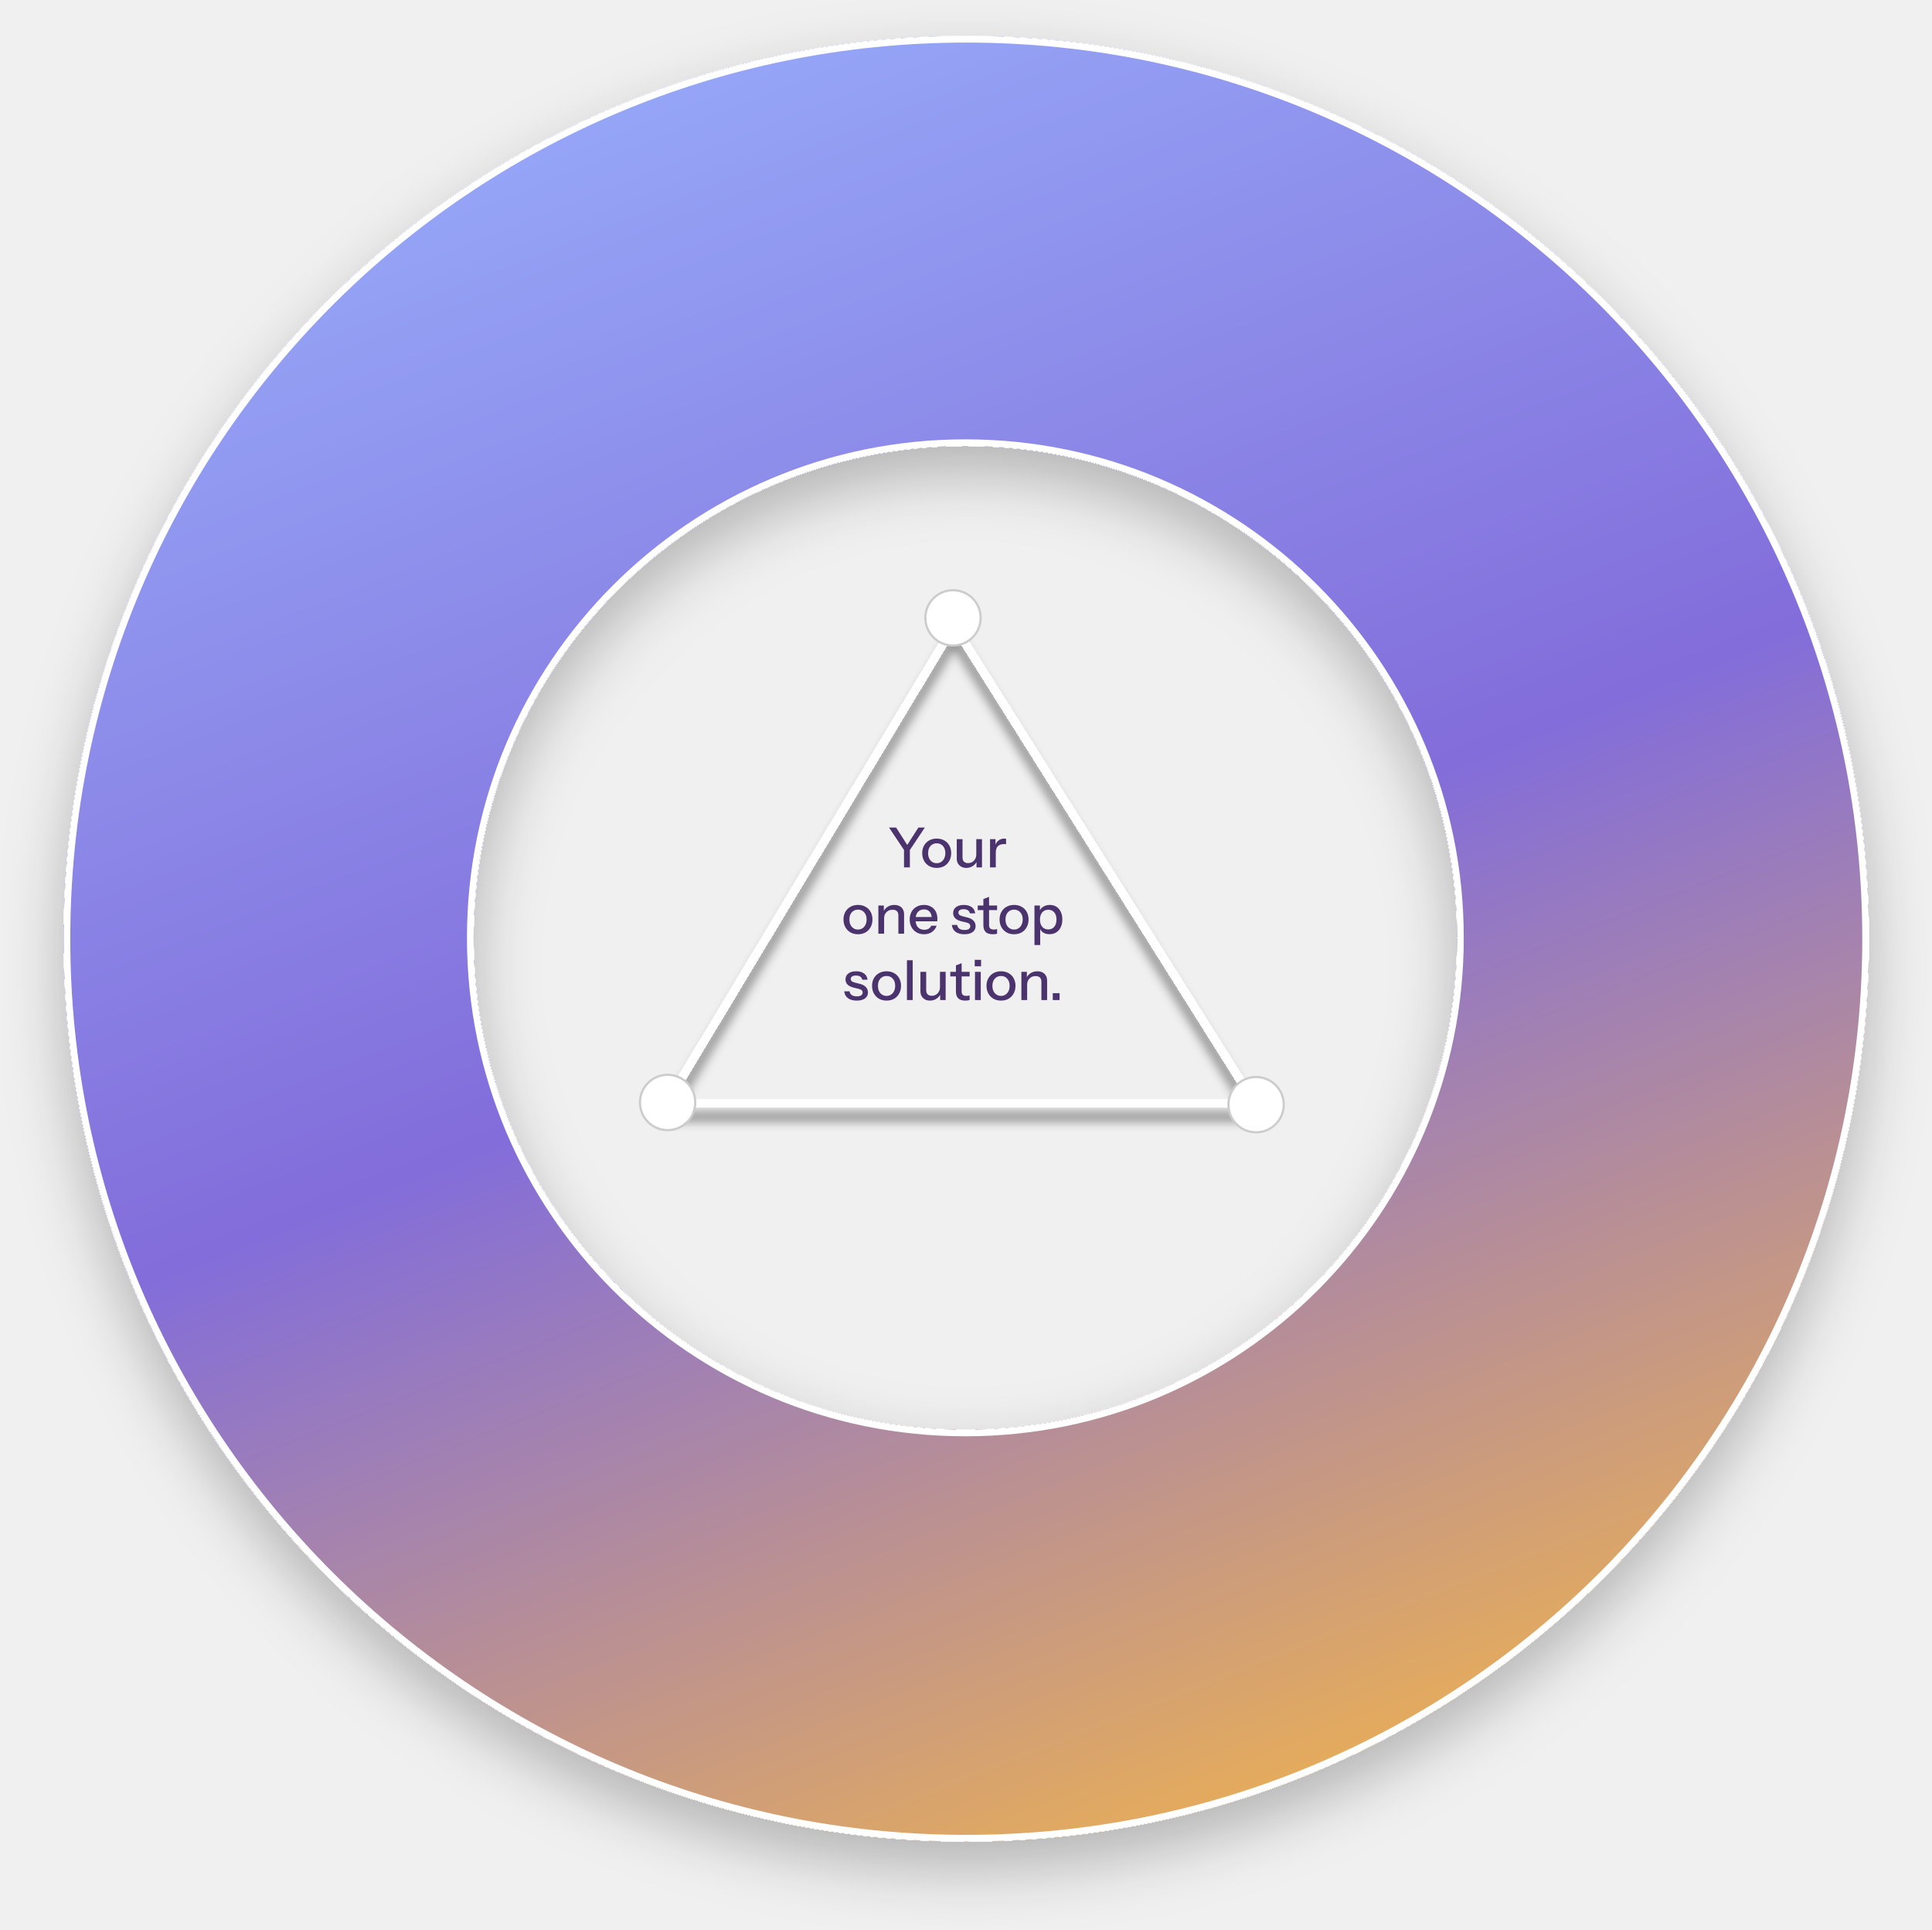
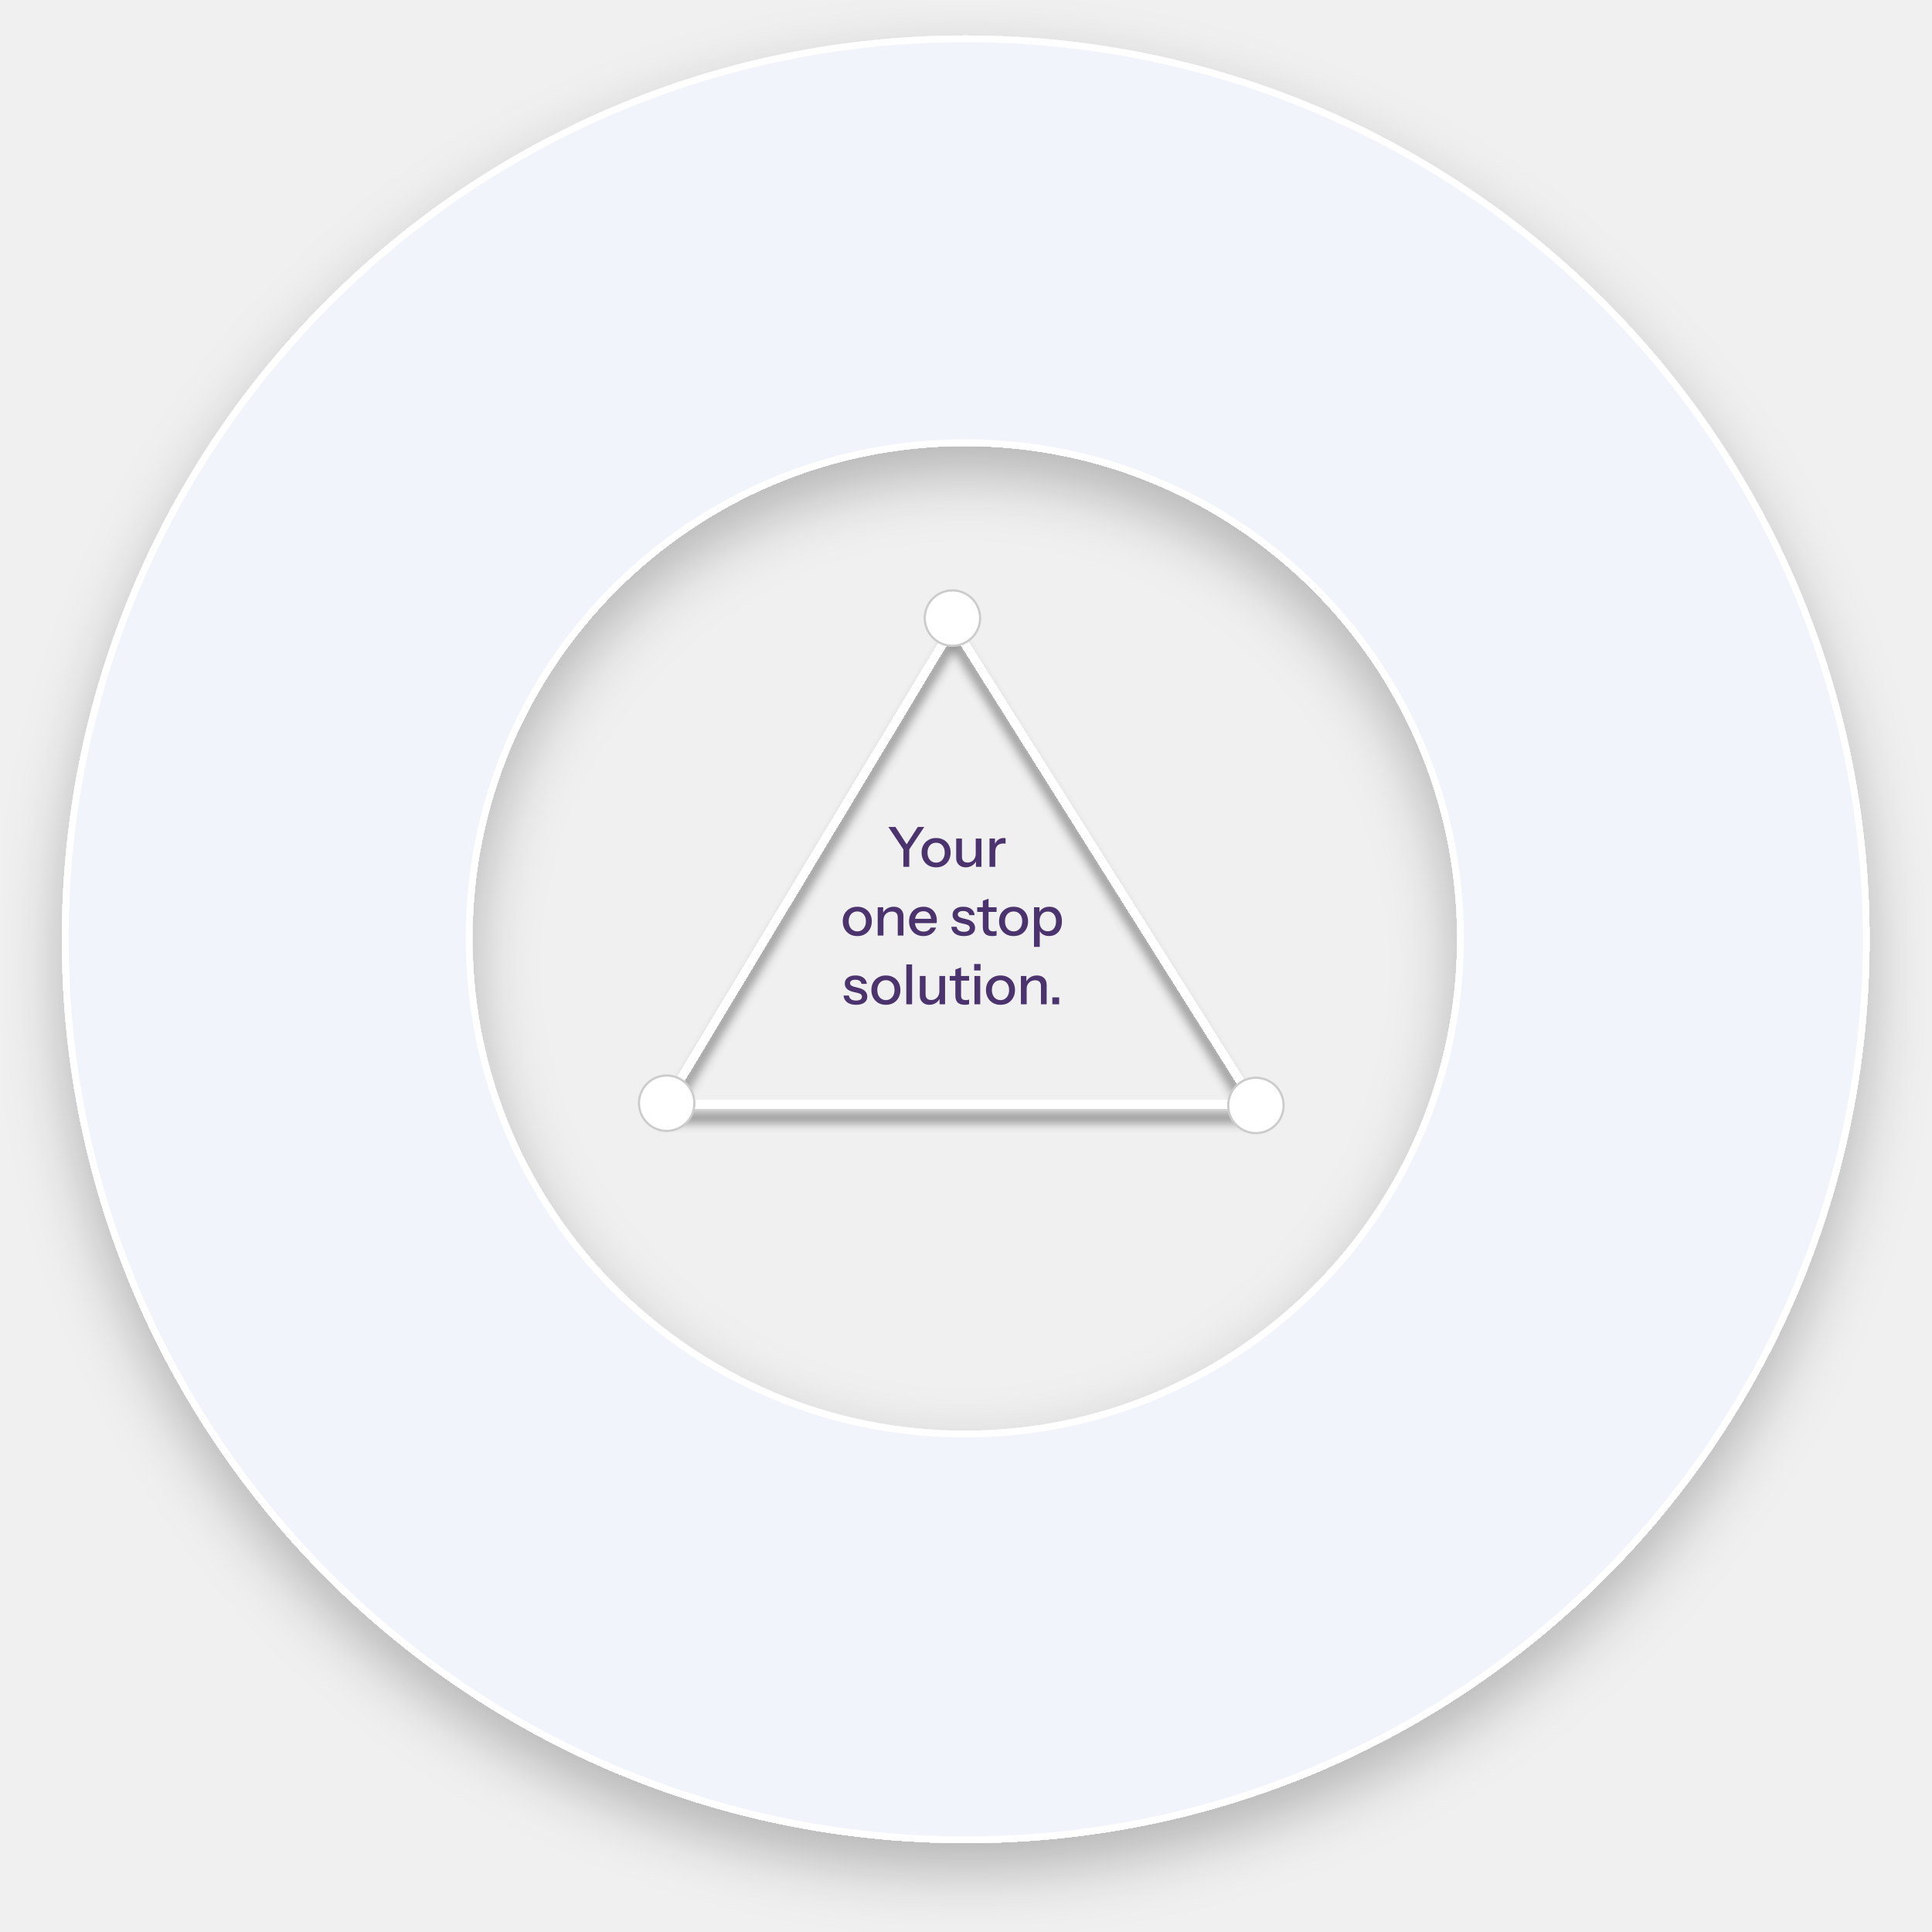
- <svg xmlns="http://www.w3.org/2000/svg" width="699" height="698" viewBox="0 0 699 698" fill="none">
-   <g filter="url(#filter0_d_2162_362)">
-     <mask id="path-1-inside-1_2162_362" fill="white">
-       <path d="M349.599 13C529.961 13 676.174 159.213 676.174 339.575C676.174 519.938 529.961 666.15 349.599 666.15C169.236 666.15 23.023 519.937 23.023 339.575C23.023 159.213 169.236 13 349.599 13ZM349.268 161.323C251.005 161.323 171.347 240.981 171.347 339.243C171.347 437.506 251.005 517.164 349.268 517.164C447.53 517.164 527.188 437.506 527.188 339.243C527.187 240.981 447.53 161.323 349.268 161.323Z" />
+ <svg xmlns="http://www.w3.org/2000/svg" width="506" height="506" viewBox="0 0 506 506" fill="none">
+   <g filter="url(#filter0_d_2172_367)">
+     <mask id="path-1-inside-1_2172_367" fill="white">
+       <path d="M252.927 9.3C383.655 9.3 489.631 115.276 489.631 246.004C489.631 376.732 383.655 482.709 252.927 482.709C122.199 482.709 16.223 376.732 16.223 246.004C16.223 115.276 122.199 9.3 252.927 9.3ZM252.687 116.805C181.465 116.805 123.729 174.541 123.729 245.763C123.729 316.984 181.465 374.721 252.687 374.721C323.908 374.721 381.644 316.984 381.645 245.763C381.645 174.541 323.908 116.805 252.687 116.805Z" />
    </mask>
-     <path d="M349.599 13C529.961 13 676.174 159.213 676.174 339.575C676.174 519.938 529.961 666.15 349.599 666.15C169.236 666.15 23.023 519.937 23.023 339.575C23.023 159.213 169.236 13 349.599 13ZM349.268 161.323C251.005 161.323 171.347 240.981 171.347 339.243C171.347 437.506 251.005 517.164 349.268 517.164C447.53 517.164 527.188 437.506 527.188 339.243C527.187 240.981 447.53 161.323 349.268 161.323Z" fill="url(#paint0_linear_2162_362)" fill-opacity="0.8" shape-rendering="crispEdges" />
-     <path d="M349.599 13L349.599 10.599L349.599 10.599L349.599 13ZM676.174 339.575L678.575 339.575V339.575H676.174ZM349.599 666.15L349.599 668.552H349.599V666.15ZM23.023 339.575L20.622 339.575L20.622 339.575L23.023 339.575ZM349.268 161.323L349.268 158.922H349.268V161.323ZM171.347 339.243L168.945 339.243V339.243H171.347ZM349.268 517.164L349.268 519.565L349.268 519.565L349.268 517.164ZM527.188 339.243L529.589 339.243L529.589 339.243L527.188 339.243ZM349.599 13V15.401C528.635 15.401 673.773 160.539 673.773 339.575H676.174H678.575C678.575 157.887 531.287 10.599 349.599 10.599V13ZM676.174 339.575L673.773 339.575C673.772 518.611 528.635 663.749 349.599 663.749V666.15V668.552C531.287 668.552 678.575 521.264 678.575 339.575L676.174 339.575ZM349.599 666.15L349.599 663.749C170.563 663.749 25.425 518.611 25.425 339.575L23.023 339.575L20.622 339.575C20.622 521.264 167.91 668.552 349.599 668.552L349.599 666.15ZM23.023 339.575H25.425C25.425 160.539 170.562 15.401 349.599 15.401L349.599 13L349.599 10.599C167.91 10.599 20.622 157.887 20.622 339.575H23.023ZM349.268 161.323V158.922C249.679 158.922 168.946 239.654 168.945 339.243L171.347 339.243L173.748 339.243C173.748 242.307 252.331 163.725 349.268 163.725V161.323ZM171.347 339.243H168.945C168.945 438.832 249.679 519.565 349.268 519.565V517.164V514.763C252.331 514.763 173.748 436.18 173.748 339.243H171.347ZM349.268 517.164L349.268 519.565C448.856 519.565 529.589 438.832 529.589 339.243H527.188H524.786C524.786 436.18 446.204 514.763 349.268 514.763L349.268 517.164ZM527.188 339.243L529.589 339.243C529.589 239.655 448.856 158.922 349.268 158.922L349.268 161.323L349.268 163.725C446.204 163.725 524.786 242.307 524.786 339.243L527.188 339.243Z" fill="white" mask="url(#path-1-inside-1_2162_362)" />
+     <path d="M252.927 9.3C383.655 9.3 489.631 115.276 489.631 246.004C489.631 376.732 383.655 482.709 252.927 482.709C122.199 482.709 16.223 376.732 16.223 246.004C16.223 115.276 122.199 9.3 252.927 9.3ZM252.687 116.805C181.465 116.805 123.729 174.541 123.729 245.763C123.729 316.984 181.465 374.721 252.687 374.721C323.908 374.721 381.644 316.984 381.645 245.763C381.645 174.541 323.908 116.805 252.687 116.805Z" fill="#F2F5FF" fill-opacity="0.8" shape-rendering="crispEdges" />
+     <path d="M252.927 9.3L252.927 7.559L252.927 7.559L252.927 9.3ZM489.631 246.004L491.371 246.004L491.371 246.004L489.631 246.004ZM252.927 482.709L252.927 484.449H252.927V482.709ZM16.223 246.004L14.482 246.004V246.004H16.223ZM252.687 116.805L252.687 115.064H252.687V116.805ZM123.729 245.763L121.988 245.763L121.988 245.763L123.729 245.763ZM252.687 374.721L252.687 376.461L252.687 376.461L252.687 374.721ZM381.645 245.763L383.385 245.763V245.763H381.645ZM252.927 9.3V11.04C382.693 11.04 487.89 116.237 487.89 246.004L489.631 246.004L491.371 246.004C491.371 114.315 384.616 7.559 252.927 7.559V9.3ZM489.631 246.004H487.89C487.89 375.771 382.694 480.969 252.927 480.969V482.709V484.449C384.616 484.449 491.371 377.693 491.371 246.004H489.631ZM252.927 482.709L252.927 480.969C123.16 480.968 17.963 375.771 17.963 246.004H16.223H14.482C14.482 377.693 121.237 484.449 252.927 484.449L252.927 482.709ZM16.223 246.004L17.963 246.004C17.963 116.237 123.16 11.04 252.927 11.04L252.927 9.3L252.927 7.559C121.238 7.559 14.482 114.315 14.482 246.004L16.223 246.004ZM252.687 116.805V115.064C180.504 115.064 121.988 173.58 121.988 245.763H123.729H125.469C125.469 175.502 182.426 118.545 252.687 118.545V116.805ZM123.729 245.763L121.988 245.763C121.988 317.945 180.504 376.461 252.687 376.461V374.721V372.98C182.426 372.98 125.469 316.023 125.469 245.763L123.729 245.763ZM252.687 374.721L252.687 376.461C324.869 376.461 383.385 317.945 383.385 245.763L381.645 245.763L379.904 245.763C379.904 316.023 322.947 372.98 252.687 372.98L252.687 374.721ZM381.645 245.763H383.385C383.385 173.58 324.869 115.064 252.687 115.064L252.687 116.805L252.687 118.545C322.947 118.545 379.904 175.503 379.904 245.763H381.645Z" fill="white" mask="url(#path-1-inside-1_2172_367)" />
  </g>
-   <g filter="url(#filter1_d_2162_362)">
-     <path d="M241.145 399.205L345.2 226.312L454.059 399.205H241.145Z" stroke="white" stroke-width="3.202" shape-rendering="crispEdges" />
+   <g filter="url(#filter1_d_2172_367)">
+     <path d="M174.316 289.226L249.737 163.912L328.638 289.226H174.316Z" stroke="white" stroke-width="2.321" shape-rendering="crispEdges" />
  </g>
-   <circle cx="344.8" cy="223.507" r="10.005" fill="white" stroke="#CCCCCC" stroke-width="0.8" />
-   <circle cx="454.456" cy="399.601" r="10.005" fill="white" stroke="#CCCCCC" stroke-width="0.8" />
-   <circle cx="241.542" cy="398.804" r="10.005" fill="white" stroke="#CCCCCC" stroke-width="0.8" />
-   <path d="M327.072 313.758V307.474L321.649 299.35H324.21L328.793 306.514H327.692L332.275 299.35H334.616L329.193 307.474V313.758H327.072ZM338.896 313.958C337.856 313.958 336.942 313.731 336.155 313.278C335.368 312.811 334.754 312.177 334.314 311.377C333.874 310.563 333.654 309.642 333.654 308.615C333.654 307.574 333.874 306.661 334.314 305.874C334.767 305.086 335.381 304.473 336.155 304.033C336.942 303.579 337.856 303.352 338.896 303.352C339.95 303.352 340.871 303.579 341.658 304.033C342.445 304.473 343.052 305.086 343.479 305.874C343.919 306.661 344.139 307.574 344.139 308.615C344.139 309.642 343.919 310.563 343.479 311.377C343.052 312.177 342.445 312.811 341.658 313.278C340.871 313.731 339.95 313.958 338.896 313.958ZM338.896 312.257C339.523 312.257 340.064 312.104 340.517 311.797C340.984 311.49 341.351 311.063 341.618 310.516C341.885 309.969 342.018 309.329 342.018 308.595C342.018 307.501 341.725 306.641 341.138 306.014C340.564 305.373 339.817 305.053 338.896 305.053C337.989 305.053 337.242 305.373 336.655 306.014C336.082 306.654 335.795 307.514 335.795 308.595C335.795 309.329 335.921 309.969 336.175 310.516C336.442 311.063 336.809 311.49 337.276 311.797C337.756 312.104 338.296 312.257 338.896 312.257ZM349.599 313.958C348.918 313.958 348.318 313.818 347.798 313.538C347.277 313.244 346.87 312.844 346.577 312.337C346.297 311.83 346.157 311.25 346.157 310.596V303.552H348.238V310.116C348.238 310.823 348.411 311.35 348.758 311.697C349.105 312.044 349.599 312.217 350.239 312.217C350.812 312.217 351.319 312.084 351.76 311.817C352.213 311.55 352.567 311.183 352.82 310.716C353.087 310.236 353.22 309.682 353.22 309.055L353.481 311.497C353.147 312.244 352.633 312.844 351.94 313.298C351.259 313.738 350.479 313.958 349.599 313.958ZM353.3 313.758V311.357H353.22V303.552H355.282V313.758H353.3ZM358.197 313.758V303.552H360.178V306.094H360.278V313.758H358.197ZM360.278 308.435L360.018 306.014C360.258 305.147 360.672 304.486 361.259 304.033C361.846 303.579 362.546 303.352 363.36 303.352C363.667 303.352 363.88 303.379 364 303.432V305.393C363.934 305.367 363.84 305.353 363.72 305.353C363.6 305.34 363.453 305.333 363.28 305.333C362.279 305.333 361.526 305.593 361.019 306.114C360.525 306.634 360.278 307.408 360.278 308.435ZM310.414 337.958C309.374 337.958 308.46 337.731 307.673 337.278C306.886 336.811 306.272 336.177 305.832 335.377C305.392 334.563 305.171 333.642 305.171 332.615C305.171 331.574 305.392 330.661 305.832 329.874C306.285 329.086 306.899 328.473 307.673 328.033C308.46 327.579 309.374 327.352 310.414 327.352C311.468 327.352 312.389 327.579 313.176 328.033C313.963 328.473 314.57 329.086 314.997 329.874C315.437 330.661 315.657 331.574 315.657 332.615C315.657 333.642 315.437 334.563 314.997 335.377C314.57 336.177 313.963 336.811 313.176 337.278C312.389 337.731 311.468 337.958 310.414 337.958ZM310.414 336.257C311.041 336.257 311.582 336.104 312.035 335.797C312.502 335.49 312.869 335.063 313.136 334.516C313.403 333.969 313.536 333.329 313.536 332.595C313.536 331.501 313.242 330.641 312.656 330.014C312.082 329.373 311.335 329.053 310.414 329.053C309.507 329.053 308.76 329.373 308.173 330.014C307.599 330.654 307.313 331.514 307.313 332.595C307.313 333.329 307.439 333.969 307.693 334.516C307.96 335.063 308.327 335.49 308.793 335.797C309.274 336.104 309.814 336.257 310.414 336.257ZM317.795 337.758V327.552H319.776V329.954H319.876V337.758H317.795ZM325.039 337.758V331.194C325.039 330.487 324.858 329.96 324.498 329.613C324.151 329.267 323.631 329.093 322.937 329.093C322.337 329.093 321.803 329.227 321.337 329.493C320.883 329.76 320.523 330.127 320.256 330.594C320.003 331.061 319.876 331.615 319.876 332.255L319.616 329.814C319.949 329.053 320.463 328.453 321.156 328.013C321.85 327.572 322.657 327.352 323.578 327.352C324.672 327.352 325.532 327.659 326.159 328.273C326.786 328.886 327.1 329.7 327.1 330.714V337.758H325.039ZM334.332 337.958C333.305 337.958 332.398 337.731 331.611 337.278C330.837 336.824 330.23 336.197 329.79 335.397C329.35 334.596 329.13 333.676 329.13 332.635C329.13 331.581 329.343 330.661 329.77 329.874C330.21 329.073 330.824 328.453 331.611 328.013C332.398 327.572 333.299 327.352 334.312 327.352C335.3 327.352 336.153 327.566 336.874 327.993C337.608 328.406 338.168 328.986 338.555 329.734C338.955 330.481 339.155 331.368 339.155 332.395C339.155 332.555 339.148 332.708 339.135 332.855C339.135 332.989 339.122 333.129 339.095 333.275H330.53V331.715H337.634L337.114 332.335C337.114 331.241 336.867 330.407 336.374 329.834C335.88 329.26 335.193 328.973 334.312 328.973C333.365 328.973 332.612 329.3 332.051 329.954C331.504 330.594 331.231 331.488 331.231 332.635C331.231 333.796 331.504 334.703 332.051 335.357C332.612 336.01 333.385 336.337 334.372 336.337C334.973 336.337 335.493 336.217 335.933 335.977C336.374 335.723 336.7 335.357 336.914 334.876H338.875C338.541 335.837 337.974 336.591 337.174 337.137C336.387 337.684 335.44 337.958 334.332 337.958ZM348.913 337.958C347.579 337.958 346.519 337.664 345.732 337.077C344.944 336.49 344.498 335.663 344.391 334.596H346.312C346.405 335.183 346.672 335.637 347.112 335.957C347.566 336.264 348.179 336.417 348.953 336.417C349.634 336.417 350.154 336.297 350.514 336.057C350.874 335.817 351.054 335.477 351.054 335.036C351.054 334.716 350.948 334.449 350.734 334.236C350.534 334.009 350.134 333.822 349.534 333.676L347.893 333.295C346.865 333.042 346.098 332.668 345.591 332.175C345.098 331.668 344.851 331.048 344.851 330.314C344.851 329.393 345.191 328.673 345.872 328.153C346.565 327.619 347.512 327.352 348.713 327.352C349.9 327.352 350.854 327.619 351.575 328.153C352.308 328.686 352.722 329.433 352.815 330.394H350.894C350.814 329.914 350.581 329.547 350.194 329.293C349.82 329.026 349.307 328.893 348.653 328.893C348.039 328.893 347.566 329.006 347.232 329.233C346.912 329.447 346.752 329.747 346.752 330.134C346.752 330.454 346.872 330.721 347.112 330.934C347.366 331.148 347.779 331.328 348.353 331.474L350.034 331.895C351.008 332.135 351.741 332.528 352.235 333.075C352.729 333.609 352.975 334.256 352.975 335.016C352.975 335.937 352.615 336.657 351.895 337.178C351.188 337.698 350.194 337.958 348.913 337.958ZM359.227 337.958C358.04 337.958 357.166 337.684 356.606 337.137C356.059 336.577 355.785 335.757 355.785 334.676V325.211L357.846 324.431V334.696C357.846 335.23 357.987 335.623 358.267 335.877C358.547 336.13 359 336.257 359.627 336.257C359.868 336.257 360.081 336.237 360.268 336.197C360.455 336.157 360.615 336.11 360.748 336.057V337.738C360.601 337.805 360.394 337.858 360.128 337.898C359.861 337.938 359.561 337.958 359.227 337.958ZM353.744 329.213V327.552H360.748V329.213H353.744ZM366.89 337.958C365.849 337.958 364.936 337.731 364.148 337.278C363.361 336.811 362.748 336.177 362.307 335.377C361.867 334.563 361.647 333.642 361.647 332.615C361.647 331.574 361.867 330.661 362.307 329.874C362.761 329.086 363.375 328.473 364.148 328.033C364.936 327.579 365.849 327.352 366.89 327.352C367.944 327.352 368.864 327.579 369.651 328.033C370.438 328.473 371.045 329.086 371.472 329.874C371.913 330.661 372.133 331.574 372.133 332.615C372.133 333.642 371.913 334.563 371.472 335.377C371.045 336.177 370.438 336.811 369.651 337.278C368.864 337.731 367.944 337.958 366.89 337.958ZM366.89 336.257C367.517 336.257 368.057 336.104 368.511 335.797C368.978 335.49 369.345 335.063 369.611 334.516C369.878 333.969 370.012 333.329 370.012 332.595C370.012 331.501 369.718 330.641 369.131 330.014C368.557 329.373 367.81 329.053 366.89 329.053C365.983 329.053 365.236 329.373 364.649 330.014C364.075 330.654 363.788 331.514 363.788 332.595C363.788 333.329 363.915 333.969 364.168 334.516C364.435 335.063 364.802 335.49 365.269 335.797C365.749 336.104 366.29 336.257 366.89 336.257ZM379.713 337.938C378.753 337.938 377.952 337.711 377.312 337.258C376.685 336.791 376.271 336.144 376.071 335.317L376.351 335.276V341.86H374.27V327.552H376.251V329.894L376.051 329.834C376.265 329.06 376.718 328.453 377.412 328.013C378.106 327.572 378.919 327.352 379.853 327.352C380.774 327.352 381.568 327.572 382.235 328.013C382.915 328.453 383.435 329.066 383.795 329.854C384.169 330.641 384.356 331.561 384.356 332.615C384.356 333.682 384.162 334.616 383.775 335.417C383.388 336.217 382.848 336.837 382.154 337.278C381.461 337.718 380.647 337.938 379.713 337.938ZM379.273 336.217C380.18 336.217 380.9 335.897 381.434 335.256C381.968 334.616 382.235 333.736 382.235 332.615C382.235 331.508 381.968 330.647 381.434 330.034C380.9 329.407 380.173 329.093 379.253 329.093C378.346 329.093 377.619 329.413 377.072 330.054C376.538 330.681 376.271 331.554 376.271 332.675C376.271 333.769 376.538 334.636 377.072 335.276C377.619 335.903 378.352 336.217 379.273 336.217ZM309.967 361.958C308.633 361.958 307.572 361.664 306.785 361.077C305.998 360.49 305.551 359.663 305.444 358.596H307.365C307.459 359.183 307.725 359.637 308.166 359.957C308.619 360.264 309.233 360.417 310.007 360.417C310.687 360.417 311.207 360.297 311.567 360.057C311.928 359.817 312.108 359.477 312.108 359.036C312.108 358.716 312.001 358.449 311.788 358.236C311.587 358.009 311.187 357.822 310.587 357.676L308.946 357.295C307.919 357.042 307.152 356.668 306.645 356.175C306.151 355.668 305.904 355.048 305.904 354.314C305.904 353.393 306.245 352.673 306.925 352.153C307.619 351.619 308.566 351.352 309.766 351.352C310.954 351.352 311.908 351.619 312.628 352.153C313.362 352.686 313.775 353.433 313.869 354.394H311.948C311.868 353.914 311.634 353.547 311.247 353.293C310.874 353.026 310.36 352.893 309.706 352.893C309.093 352.893 308.619 353.006 308.286 353.233C307.965 353.447 307.805 353.747 307.805 354.134C307.805 354.454 307.925 354.721 308.166 354.934C308.419 355.148 308.833 355.328 309.406 355.474L311.087 355.895C312.061 356.135 312.795 356.528 313.288 357.075C313.782 357.609 314.029 358.256 314.029 359.016C314.029 359.937 313.669 360.657 312.948 361.178C312.241 361.698 311.247 361.958 309.967 361.958ZM320.752 361.958C319.711 361.958 318.797 361.731 318.01 361.278C317.223 360.811 316.61 360.177 316.169 359.377C315.729 358.563 315.509 357.642 315.509 356.615C315.509 355.574 315.729 354.661 316.169 353.874C316.623 353.086 317.237 352.473 318.01 352.033C318.797 351.579 319.711 351.352 320.752 351.352C321.806 351.352 322.726 351.579 323.513 352.033C324.3 352.473 324.907 353.086 325.334 353.874C325.775 354.661 325.995 355.574 325.995 356.615C325.995 357.642 325.775 358.563 325.334 359.377C324.907 360.177 324.3 360.811 323.513 361.278C322.726 361.731 321.806 361.958 320.752 361.958ZM320.752 360.257C321.379 360.257 321.919 360.104 322.373 359.797C322.84 359.49 323.207 359.063 323.473 358.516C323.74 357.969 323.874 357.329 323.874 356.595C323.874 355.501 323.58 354.641 322.993 354.014C322.419 353.373 321.672 353.053 320.752 353.053C319.845 353.053 319.098 353.373 318.511 354.014C317.937 354.654 317.65 355.514 317.65 356.595C317.65 357.329 317.777 357.969 318.03 358.516C318.297 359.063 318.664 359.49 319.131 359.797C319.611 360.104 320.152 360.257 320.752 360.257ZM328.132 361.758V347.35H330.213V361.758H328.132ZM336.457 361.958C335.776 361.958 335.176 361.818 334.656 361.538C334.135 361.244 333.729 360.844 333.435 360.337C333.155 359.83 333.015 359.25 333.015 358.596V351.552H335.096V358.116C335.096 358.823 335.269 359.35 335.616 359.697C335.963 360.044 336.457 360.217 337.097 360.217C337.671 360.217 338.178 360.084 338.618 359.817C339.071 359.55 339.425 359.183 339.678 358.716C339.945 358.236 340.079 357.682 340.079 357.055L340.339 359.497C340.005 360.244 339.492 360.844 338.798 361.298C338.118 361.738 337.337 361.958 336.457 361.958ZM340.159 361.758V359.357H340.079V351.552H342.14V361.758H340.159ZM349.3 361.958C348.113 361.958 347.239 361.684 346.679 361.137C346.132 360.577 345.858 359.757 345.858 358.676V349.211L347.919 348.431V358.696C347.919 359.23 348.059 359.623 348.339 359.877C348.62 360.13 349.073 360.257 349.7 360.257C349.94 360.257 350.154 360.237 350.341 360.197C350.527 360.157 350.687 360.11 350.821 360.057V361.738C350.674 361.805 350.467 361.858 350.2 361.898C349.934 361.938 349.634 361.958 349.3 361.958ZM343.817 353.213V351.552H350.821V353.213H343.817ZM352.755 361.758V351.552H354.836V361.758H352.755ZM352.655 349.551V347.21H354.956V349.551H352.655ZM362.161 361.958C361.12 361.958 360.206 361.731 359.419 361.278C358.632 360.811 358.019 360.177 357.578 359.377C357.138 358.563 356.918 357.642 356.918 356.615C356.918 355.574 357.138 354.661 357.578 353.874C358.032 353.086 358.646 352.473 359.419 352.033C360.206 351.579 361.12 351.352 362.161 351.352C363.215 351.352 364.135 351.579 364.922 352.033C365.709 352.473 366.316 353.086 366.743 353.874C367.183 354.661 367.404 355.574 367.404 356.615C367.404 357.642 367.183 358.563 366.743 359.377C366.316 360.177 365.709 360.811 364.922 361.278C364.135 361.731 363.215 361.958 362.161 361.958ZM362.161 360.257C362.788 360.257 363.328 360.104 363.782 359.797C364.249 359.49 364.615 359.063 364.882 358.516C365.149 357.969 365.282 357.329 365.282 356.595C365.282 355.501 364.989 354.641 364.402 354.014C363.828 353.373 363.081 353.053 362.161 353.053C361.254 353.053 360.507 353.373 359.92 354.014C359.346 354.654 359.059 355.514 359.059 356.595C359.059 357.329 359.186 357.969 359.439 358.516C359.706 359.063 360.073 359.49 360.54 359.797C361.02 360.104 361.56 360.257 362.161 360.257ZM369.541 361.758V351.552H371.522V353.954H371.622V361.758H369.541ZM376.785 361.758V355.194C376.785 354.487 376.605 353.96 376.245 353.613C375.898 353.267 375.378 353.093 374.684 353.093C374.084 353.093 373.55 353.227 373.083 353.493C372.629 353.76 372.269 354.127 372.002 354.594C371.749 355.061 371.622 355.615 371.622 356.255L371.362 353.814C371.696 353.053 372.209 352.453 372.903 352.013C373.597 351.572 374.404 351.352 375.324 351.352C376.418 351.352 377.279 351.659 377.906 352.273C378.533 352.886 378.846 353.7 378.846 354.714V361.758H376.785ZM380.894 361.758V359.276H383.355V361.758H380.894Z" fill="#4B336D" />
+   <circle cx="249.444" cy="161.882" r="7.252" fill="white" stroke="#CCCCCC" stroke-width="0.58" />
+   <circle cx="328.929" cy="289.517" r="7.252" fill="white" stroke="#CCCCCC" stroke-width="0.58" />
+   <circle cx="174.605" cy="288.936" r="7.252" fill="white" stroke="#CCCCCC" stroke-width="0.58" />
+   <path d="M236.599 227.02V222.465L232.668 216.577H234.525L237.846 221.769H237.048L240.37 216.577H242.067L238.136 222.465V227.02H236.599ZM245.169 227.165C244.415 227.165 243.753 227 243.182 226.671C242.612 226.333 242.167 225.874 241.848 225.294C241.529 224.704 241.369 224.037 241.369 223.292C241.369 222.538 241.529 221.875 241.848 221.305C242.177 220.734 242.621 220.29 243.182 219.971C243.753 219.642 244.415 219.477 245.169 219.477C245.933 219.477 246.6 219.642 247.171 219.971C247.741 220.29 248.181 220.734 248.491 221.305C248.81 221.875 248.969 222.538 248.969 223.292C248.969 224.037 248.81 224.704 248.491 225.294C248.181 225.874 247.741 226.333 247.171 226.671C246.6 227 245.933 227.165 245.169 227.165ZM245.169 225.932C245.624 225.932 246.015 225.821 246.344 225.598C246.683 225.376 246.948 225.066 247.142 224.67C247.335 224.273 247.432 223.809 247.432 223.278C247.432 222.485 247.219 221.861 246.794 221.407C246.378 220.942 245.837 220.71 245.169 220.71C244.512 220.71 243.97 220.942 243.545 221.407C243.129 221.871 242.921 222.494 242.921 223.278C242.921 223.809 243.013 224.273 243.197 224.67C243.39 225.066 243.656 225.376 243.995 225.598C244.343 225.821 244.734 225.932 245.169 225.932ZM252.926 227.165C252.433 227.165 251.998 227.063 251.621 226.86C251.244 226.647 250.949 226.357 250.736 225.99C250.533 225.622 250.432 225.202 250.432 224.728V219.623H251.94V224.38C251.94 224.892 252.066 225.274 252.317 225.526C252.569 225.777 252.926 225.903 253.39 225.903C253.806 225.903 254.174 225.806 254.493 225.613C254.822 225.419 255.078 225.153 255.261 224.815C255.455 224.467 255.552 224.066 255.552 223.611L255.74 225.381C255.498 225.922 255.126 226.357 254.623 226.686C254.13 227.005 253.564 227.165 252.926 227.165ZM255.61 227.02V225.279H255.552V219.623H257.045V227.02H255.61ZM259.159 227.02V219.623H260.595V221.465H260.667V227.02H259.159ZM260.667 223.161L260.479 221.407C260.653 220.778 260.952 220.299 261.378 219.971C261.803 219.642 262.311 219.477 262.901 219.477C263.123 219.477 263.278 219.497 263.365 219.535V220.957C263.317 220.938 263.249 220.928 263.162 220.928C263.075 220.918 262.968 220.913 262.843 220.913C262.118 220.913 261.571 221.102 261.204 221.479C260.846 221.856 260.667 222.417 260.667 223.161ZM224.525 245.165C223.771 245.165 223.109 245 222.538 244.671C221.968 244.333 221.523 243.874 221.204 243.294C220.885 242.704 220.725 242.037 220.725 241.292C220.725 240.538 220.885 239.875 221.204 239.305C221.533 238.734 221.977 238.29 222.538 237.971C223.109 237.642 223.771 237.477 224.525 237.477C225.289 237.477 225.956 237.642 226.527 237.971C227.097 238.29 227.537 238.734 227.847 239.305C228.166 239.875 228.325 240.538 228.325 241.292C228.325 242.037 228.166 242.704 227.847 243.294C227.537 243.874 227.097 244.333 226.527 244.671C225.956 245 225.289 245.165 224.525 245.165ZM224.525 243.932C224.98 243.932 225.371 243.821 225.7 243.598C226.039 243.376 226.304 243.066 226.498 242.67C226.691 242.273 226.788 241.809 226.788 241.278C226.788 240.485 226.575 239.861 226.15 239.407C225.734 238.942 225.192 238.71 224.525 238.71C223.868 238.71 223.326 238.942 222.901 239.407C222.485 239.871 222.277 240.494 222.277 241.278C222.277 241.809 222.369 242.273 222.553 242.67C222.746 243.066 223.012 243.376 223.35 243.598C223.699 243.821 224.09 243.932 224.525 243.932ZM229.875 245.02V237.623H231.311V239.363H231.383V245.02H229.875ZM235.125 245.02V240.262C235.125 239.75 234.995 239.368 234.733 239.116C234.482 238.865 234.105 238.739 233.602 238.739C233.167 238.739 232.78 238.836 232.442 239.029C232.113 239.223 231.852 239.489 231.659 239.827C231.475 240.166 231.383 240.567 231.383 241.031L231.194 239.261C231.436 238.71 231.808 238.275 232.311 237.956C232.814 237.637 233.399 237.477 234.066 237.477C234.859 237.477 235.483 237.7 235.937 238.145C236.392 238.589 236.619 239.179 236.619 239.914V245.02H235.125ZM241.861 245.165C241.117 245.165 240.459 245 239.889 244.671C239.328 244.343 238.888 243.888 238.569 243.308C238.25 242.728 238.09 242.061 238.09 241.307C238.09 240.543 238.245 239.875 238.554 239.305C238.874 238.725 239.318 238.275 239.889 237.956C240.459 237.637 241.112 237.477 241.847 237.477C242.562 237.477 243.181 237.632 243.703 237.942C244.235 238.241 244.641 238.662 244.922 239.203C245.212 239.745 245.357 240.388 245.357 241.132C245.357 241.249 245.352 241.36 245.342 241.466C245.342 241.563 245.333 241.664 245.313 241.771H239.106V240.639H244.254L243.877 241.089C243.877 240.296 243.699 239.692 243.341 239.276C242.983 238.86 242.485 238.652 241.847 238.652C241.16 238.652 240.614 238.889 240.208 239.363C239.811 239.827 239.613 240.475 239.613 241.307C239.613 242.148 239.811 242.805 240.208 243.279C240.614 243.753 241.175 243.99 241.89 243.99C242.325 243.99 242.703 243.903 243.022 243.729C243.341 243.545 243.578 243.279 243.732 242.931H245.154C244.912 243.627 244.501 244.173 243.921 244.57C243.35 244.966 242.664 245.165 241.861 245.165ZM252.43 245.165C251.463 245.165 250.694 244.952 250.123 244.526C249.553 244.101 249.229 243.501 249.152 242.728H250.544C250.612 243.153 250.805 243.482 251.124 243.714C251.453 243.937 251.898 244.048 252.459 244.048C252.952 244.048 253.329 243.961 253.59 243.787C253.851 243.613 253.982 243.366 253.982 243.047C253.982 242.815 253.904 242.622 253.749 242.467C253.604 242.302 253.314 242.167 252.879 242.061L251.69 241.785C250.945 241.601 250.389 241.331 250.022 240.973C249.664 240.606 249.485 240.156 249.485 239.624C249.485 238.957 249.732 238.435 250.225 238.058C250.728 237.671 251.414 237.477 252.285 237.477C253.145 237.477 253.837 237.671 254.359 238.058C254.89 238.444 255.19 238.986 255.258 239.682H253.866C253.807 239.334 253.638 239.068 253.358 238.884C253.087 238.691 252.715 238.594 252.241 238.594C251.796 238.594 251.453 238.676 251.211 238.841C250.979 238.996 250.863 239.213 250.863 239.494C250.863 239.726 250.95 239.919 251.124 240.074C251.308 240.228 251.608 240.359 252.024 240.465L253.242 240.77C253.948 240.944 254.48 241.229 254.837 241.626C255.195 242.012 255.374 242.481 255.374 243.032C255.374 243.7 255.113 244.222 254.591 244.599C254.078 244.976 253.358 245.165 252.43 245.165ZM259.905 245.165C259.045 245.165 258.411 244.966 258.005 244.57C257.609 244.164 257.411 243.569 257.411 242.786V235.926L258.904 235.36V242.8C258.904 243.187 259.006 243.472 259.209 243.656C259.412 243.84 259.741 243.932 260.195 243.932C260.369 243.932 260.524 243.917 260.659 243.888C260.795 243.859 260.911 243.825 261.008 243.787V245.005C260.901 245.053 260.751 245.092 260.558 245.121C260.365 245.15 260.147 245.165 259.905 245.165ZM255.931 238.826V237.623H261.008V238.826H255.931ZM265.459 245.165C264.705 245.165 264.043 245 263.472 244.671C262.902 244.333 262.457 243.874 262.138 243.294C261.819 242.704 261.659 242.037 261.659 241.292C261.659 240.538 261.819 239.875 262.138 239.305C262.467 238.734 262.911 238.29 263.472 237.971C264.043 237.642 264.705 237.477 265.459 237.477C266.223 237.477 266.89 237.642 267.461 237.971C268.031 238.29 268.471 238.734 268.781 239.305C269.1 239.875 269.259 240.538 269.259 241.292C269.259 242.037 269.1 242.704 268.781 243.294C268.471 243.874 268.031 244.333 267.461 244.671C266.89 245 266.223 245.165 265.459 245.165ZM265.459 243.932C265.914 243.932 266.305 243.821 266.634 243.598C266.972 243.376 267.238 243.066 267.432 242.67C267.625 242.273 267.722 241.809 267.722 241.278C267.722 240.485 267.509 239.861 267.084 239.407C266.668 238.942 266.126 238.71 265.459 238.71C264.802 238.71 264.26 238.942 263.835 239.407C263.419 239.871 263.211 240.494 263.211 241.278C263.211 241.809 263.303 242.273 263.487 242.67C263.68 243.066 263.946 243.376 264.284 243.598C264.633 243.821 265.024 243.932 265.459 243.932ZM274.754 245.15C274.057 245.15 273.477 244.986 273.013 244.657C272.559 244.319 272.259 243.85 272.114 243.25L272.317 243.221V247.993H270.809V237.623H272.244V239.319L272.099 239.276C272.254 238.715 272.583 238.275 273.086 237.956C273.589 237.637 274.178 237.477 274.855 237.477C275.522 237.477 276.098 237.637 276.581 237.956C277.074 238.275 277.451 238.72 277.712 239.29C277.983 239.861 278.119 240.528 278.119 241.292C278.119 242.066 277.978 242.742 277.698 243.323C277.418 243.903 277.026 244.352 276.523 244.671C276.02 244.991 275.431 245.15 274.754 245.15ZM274.435 243.903C275.092 243.903 275.614 243.671 276.001 243.207C276.388 242.742 276.581 242.104 276.581 241.292C276.581 240.489 276.388 239.866 276.001 239.421C275.614 238.967 275.087 238.739 274.42 238.739C273.763 238.739 273.236 238.971 272.839 239.436C272.452 239.89 272.259 240.523 272.259 241.336C272.259 242.128 272.452 242.757 272.839 243.221C273.236 243.675 273.767 243.903 274.435 243.903ZM224.201 263.165C223.234 263.165 222.465 262.952 221.895 262.526C221.324 262.101 221 261.501 220.923 260.728H222.315C222.383 261.153 222.576 261.482 222.895 261.714C223.224 261.937 223.669 262.048 224.23 262.048C224.723 262.048 225.1 261.961 225.361 261.787C225.622 261.613 225.753 261.366 225.753 261.047C225.753 260.815 225.675 260.622 225.521 260.467C225.376 260.302 225.086 260.167 224.65 260.061L223.461 259.785C222.717 259.601 222.161 259.331 221.793 258.973C221.435 258.606 221.256 258.156 221.256 257.624C221.256 256.957 221.503 256.435 221.996 256.058C222.499 255.671 223.185 255.477 224.056 255.477C224.916 255.477 225.608 255.671 226.13 256.058C226.662 256.444 226.961 256.986 227.029 257.682H225.637C225.579 257.334 225.409 257.068 225.129 256.884C224.858 256.691 224.486 256.594 224.012 256.594C223.567 256.594 223.224 256.676 222.982 256.841C222.75 256.996 222.634 257.213 222.634 257.494C222.634 257.726 222.721 257.919 222.895 258.074C223.079 258.228 223.379 258.359 223.795 258.465L225.013 258.77C225.719 258.944 226.251 259.229 226.608 259.626C226.966 260.012 227.145 260.481 227.145 261.032C227.145 261.7 226.884 262.222 226.362 262.599C225.849 262.976 225.129 263.165 224.201 263.165ZM232.018 263.165C231.264 263.165 230.601 263 230.031 262.671C229.461 262.333 229.016 261.874 228.697 261.294C228.378 260.704 228.218 260.037 228.218 259.292C228.218 258.538 228.378 257.875 228.697 257.305C229.025 256.734 229.47 256.29 230.031 255.971C230.601 255.642 231.264 255.477 232.018 255.477C232.782 255.477 233.449 255.642 234.02 255.971C234.59 256.29 235.03 256.734 235.339 257.305C235.659 257.875 235.818 258.538 235.818 259.292C235.818 260.037 235.659 260.704 235.339 261.294C235.03 261.874 234.59 262.333 234.02 262.671C233.449 263 232.782 263.165 232.018 263.165ZM232.018 261.932C232.473 261.932 232.864 261.821 233.193 261.598C233.531 261.376 233.797 261.066 233.991 260.67C234.184 260.273 234.281 259.809 234.281 259.278C234.281 258.485 234.068 257.861 233.642 257.407C233.227 256.942 232.685 256.71 232.018 256.71C231.361 256.71 230.819 256.942 230.394 257.407C229.978 257.871 229.77 258.494 229.77 259.278C229.77 259.809 229.862 260.273 230.046 260.67C230.239 261.066 230.505 261.376 230.843 261.598C231.191 261.821 231.583 261.932 232.018 261.932ZM237.367 263.02V252.577H238.876V263.02H237.367ZM243.401 263.165C242.908 263.165 242.473 263.063 242.096 262.86C241.719 262.647 241.424 262.357 241.211 261.99C241.008 261.622 240.906 261.202 240.906 260.728V255.623H242.415V260.38C242.415 260.892 242.54 261.274 242.792 261.526C243.043 261.777 243.401 261.903 243.865 261.903C244.281 261.903 244.648 261.806 244.967 261.613C245.296 261.419 245.552 261.153 245.736 260.815C245.93 260.467 246.026 260.066 246.026 259.611L246.215 261.381C245.973 261.922 245.601 262.357 245.098 262.686C244.605 263.005 244.039 263.165 243.401 263.165ZM246.084 263.02V261.279H246.026V255.623H247.52V263.02H246.084ZM252.71 263.165C251.849 263.165 251.216 262.966 250.81 262.57C250.413 262.164 250.215 261.569 250.215 260.786V253.926L251.709 253.36V260.8C251.709 261.187 251.811 261.472 252.014 261.656C252.217 261.84 252.546 261.932 253 261.932C253.174 261.932 253.329 261.917 253.464 261.888C253.6 261.859 253.716 261.825 253.812 261.787V263.005C253.706 263.053 253.556 263.092 253.363 263.121C253.169 263.15 252.952 263.165 252.71 263.165ZM248.736 256.826V255.623H253.812V256.826H248.736ZM255.214 263.02V255.623H256.722V263.02H255.214ZM255.142 254.172V252.475H256.809V254.172H255.142ZM262.032 263.165C261.277 263.165 260.615 263 260.045 262.671C259.474 262.333 259.029 261.874 258.71 261.294C258.391 260.704 258.232 260.037 258.232 259.292C258.232 258.538 258.391 257.875 258.71 257.305C259.039 256.734 259.484 256.29 260.045 255.971C260.615 255.642 261.277 255.477 262.032 255.477C262.795 255.477 263.463 255.642 264.033 255.971C264.604 256.29 265.044 256.734 265.353 257.305C265.672 257.875 265.832 258.538 265.832 259.292C265.832 260.037 265.672 260.704 265.353 261.294C265.044 261.874 264.604 262.333 264.033 262.671C263.463 263 262.795 263.165 262.032 263.165ZM262.032 261.932C262.486 261.932 262.878 261.821 263.206 261.598C263.545 261.376 263.811 261.066 264.004 260.67C264.197 260.273 264.294 259.809 264.294 259.278C264.294 258.485 264.081 257.861 263.656 257.407C263.24 256.942 262.699 256.71 262.032 256.71C261.374 256.71 260.833 256.942 260.407 257.407C259.991 257.871 259.783 258.494 259.783 259.278C259.783 259.809 259.875 260.273 260.059 260.67C260.252 261.066 260.518 261.376 260.857 261.598C261.205 261.821 261.596 261.932 262.032 261.932ZM267.381 263.02V255.623H268.817V257.363H268.889V263.02H267.381ZM272.631 263.02V258.262C272.631 257.75 272.501 257.368 272.24 257.116C271.988 256.865 271.611 256.739 271.108 256.739C270.673 256.739 270.287 256.836 269.948 257.029C269.619 257.223 269.358 257.489 269.165 257.827C268.981 258.166 268.889 258.567 268.889 259.031L268.701 257.261C268.942 256.71 269.315 256.275 269.818 255.956C270.32 255.637 270.905 255.477 271.573 255.477C272.365 255.477 272.989 255.7 273.444 256.145C273.898 256.589 274.125 257.179 274.125 257.914V263.02H272.631ZM275.61 263.02V261.221H277.393V263.02H275.61Z" fill="#4B336D" />
  <defs>
-     <filter id="filter0_d_2162_362" x="0.932" y="0.513" width="697.334" height="697.334" filterUnits="userSpaceOnUse" color-interpolation-filters="sRGB">
+     <filter id="filter0_d_2172_367" x="0.21" y="0.249" width="505.435" height="505.434" filterUnits="userSpaceOnUse" color-interpolation-filters="sRGB">
      <feFlood flood-opacity="0" result="BackgroundImageFix" />
      <feColorMatrix in="SourceAlpha" type="matrix" values="0 0 0 0 0 0 0 0 0 0 0 0 0 0 0 0 0 0 127 0" result="hardAlpha" />
-       <feOffset dy="9.605" />
-       <feGaussianBlur stdDeviation="11.046" />
+       <feOffset dy="6.962" />
+       <feGaussianBlur stdDeviation="8.006" />
      <feComposite in2="hardAlpha" operator="out" />
      <feColorMatrix type="matrix" values="0 0 0 0 0 0 0 0 0 0 0 0 0 0 0 0 0 0 0.25 0" />
-       <feBlend mode="normal" in2="BackgroundImageFix" result="effect1_dropShadow_2162_362" />
-       <feBlend mode="normal" in="SourceGraphic" in2="effect1_dropShadow_2162_362" result="shape" />
+       <feBlend mode="normal" in2="BackgroundImageFix" result="effect1_dropShadow_2172_367" />
+       <feBlend mode="normal" in="SourceGraphic" in2="effect1_dropShadow_2172_367" result="shape" />
    </filter>
-     <filter id="filter1_d_2162_362" x="234.31" y="223.259" width="226.651" height="186.352" filterUnits="userSpaceOnUse" color-interpolation-filters="sRGB">
+     <filter id="filter1_d_2172_367" x="169.365" y="161.699" width="164.274" height="135.069" filterUnits="userSpaceOnUse" color-interpolation-filters="sRGB">
      <feFlood flood-opacity="0" result="BackgroundImageFix" />
      <feColorMatrix in="SourceAlpha" type="matrix" values="0 0 0 0 0 0 0 0 0 0 0 0 0 0 0 0 0 0 127 0" result="hardAlpha" />
-       <feOffset dy="4.803" />
-       <feGaussianBlur stdDeviation="2.001" />
+       <feOffset dy="3.481" />
+       <feGaussianBlur stdDeviation="1.45" />
      <feComposite in2="hardAlpha" operator="out" />
      <feColorMatrix type="matrix" values="0 0 0 0 0 0 0 0 0 0 0 0 0 0 0 0 0 0 0.46 0" />
-       <feBlend mode="normal" in2="BackgroundImageFix" result="effect1_dropShadow_2162_362" />
-       <feBlend mode="normal" in="SourceGraphic" in2="effect1_dropShadow_2162_362" result="shape" />
+       <feBlend mode="normal" in2="BackgroundImageFix" result="effect1_dropShadow_2172_367" />
+       <feBlend mode="normal" in="SourceGraphic" in2="effect1_dropShadow_2172_367" result="shape" />
    </filter>
-     <linearGradient id="paint0_linear_2162_362" x1="185.646" y1="-19.924" x2="479.297" y2="722.686" gradientUnits="userSpaceOnUse">
-       <stop stop-color="#83A1FF" />
-       <stop offset="0.5" stop-color="#674CD5" />
-       <stop offset="1" stop-color="#FFAD12" />
-     </linearGradient>
  </defs>
</svg>
